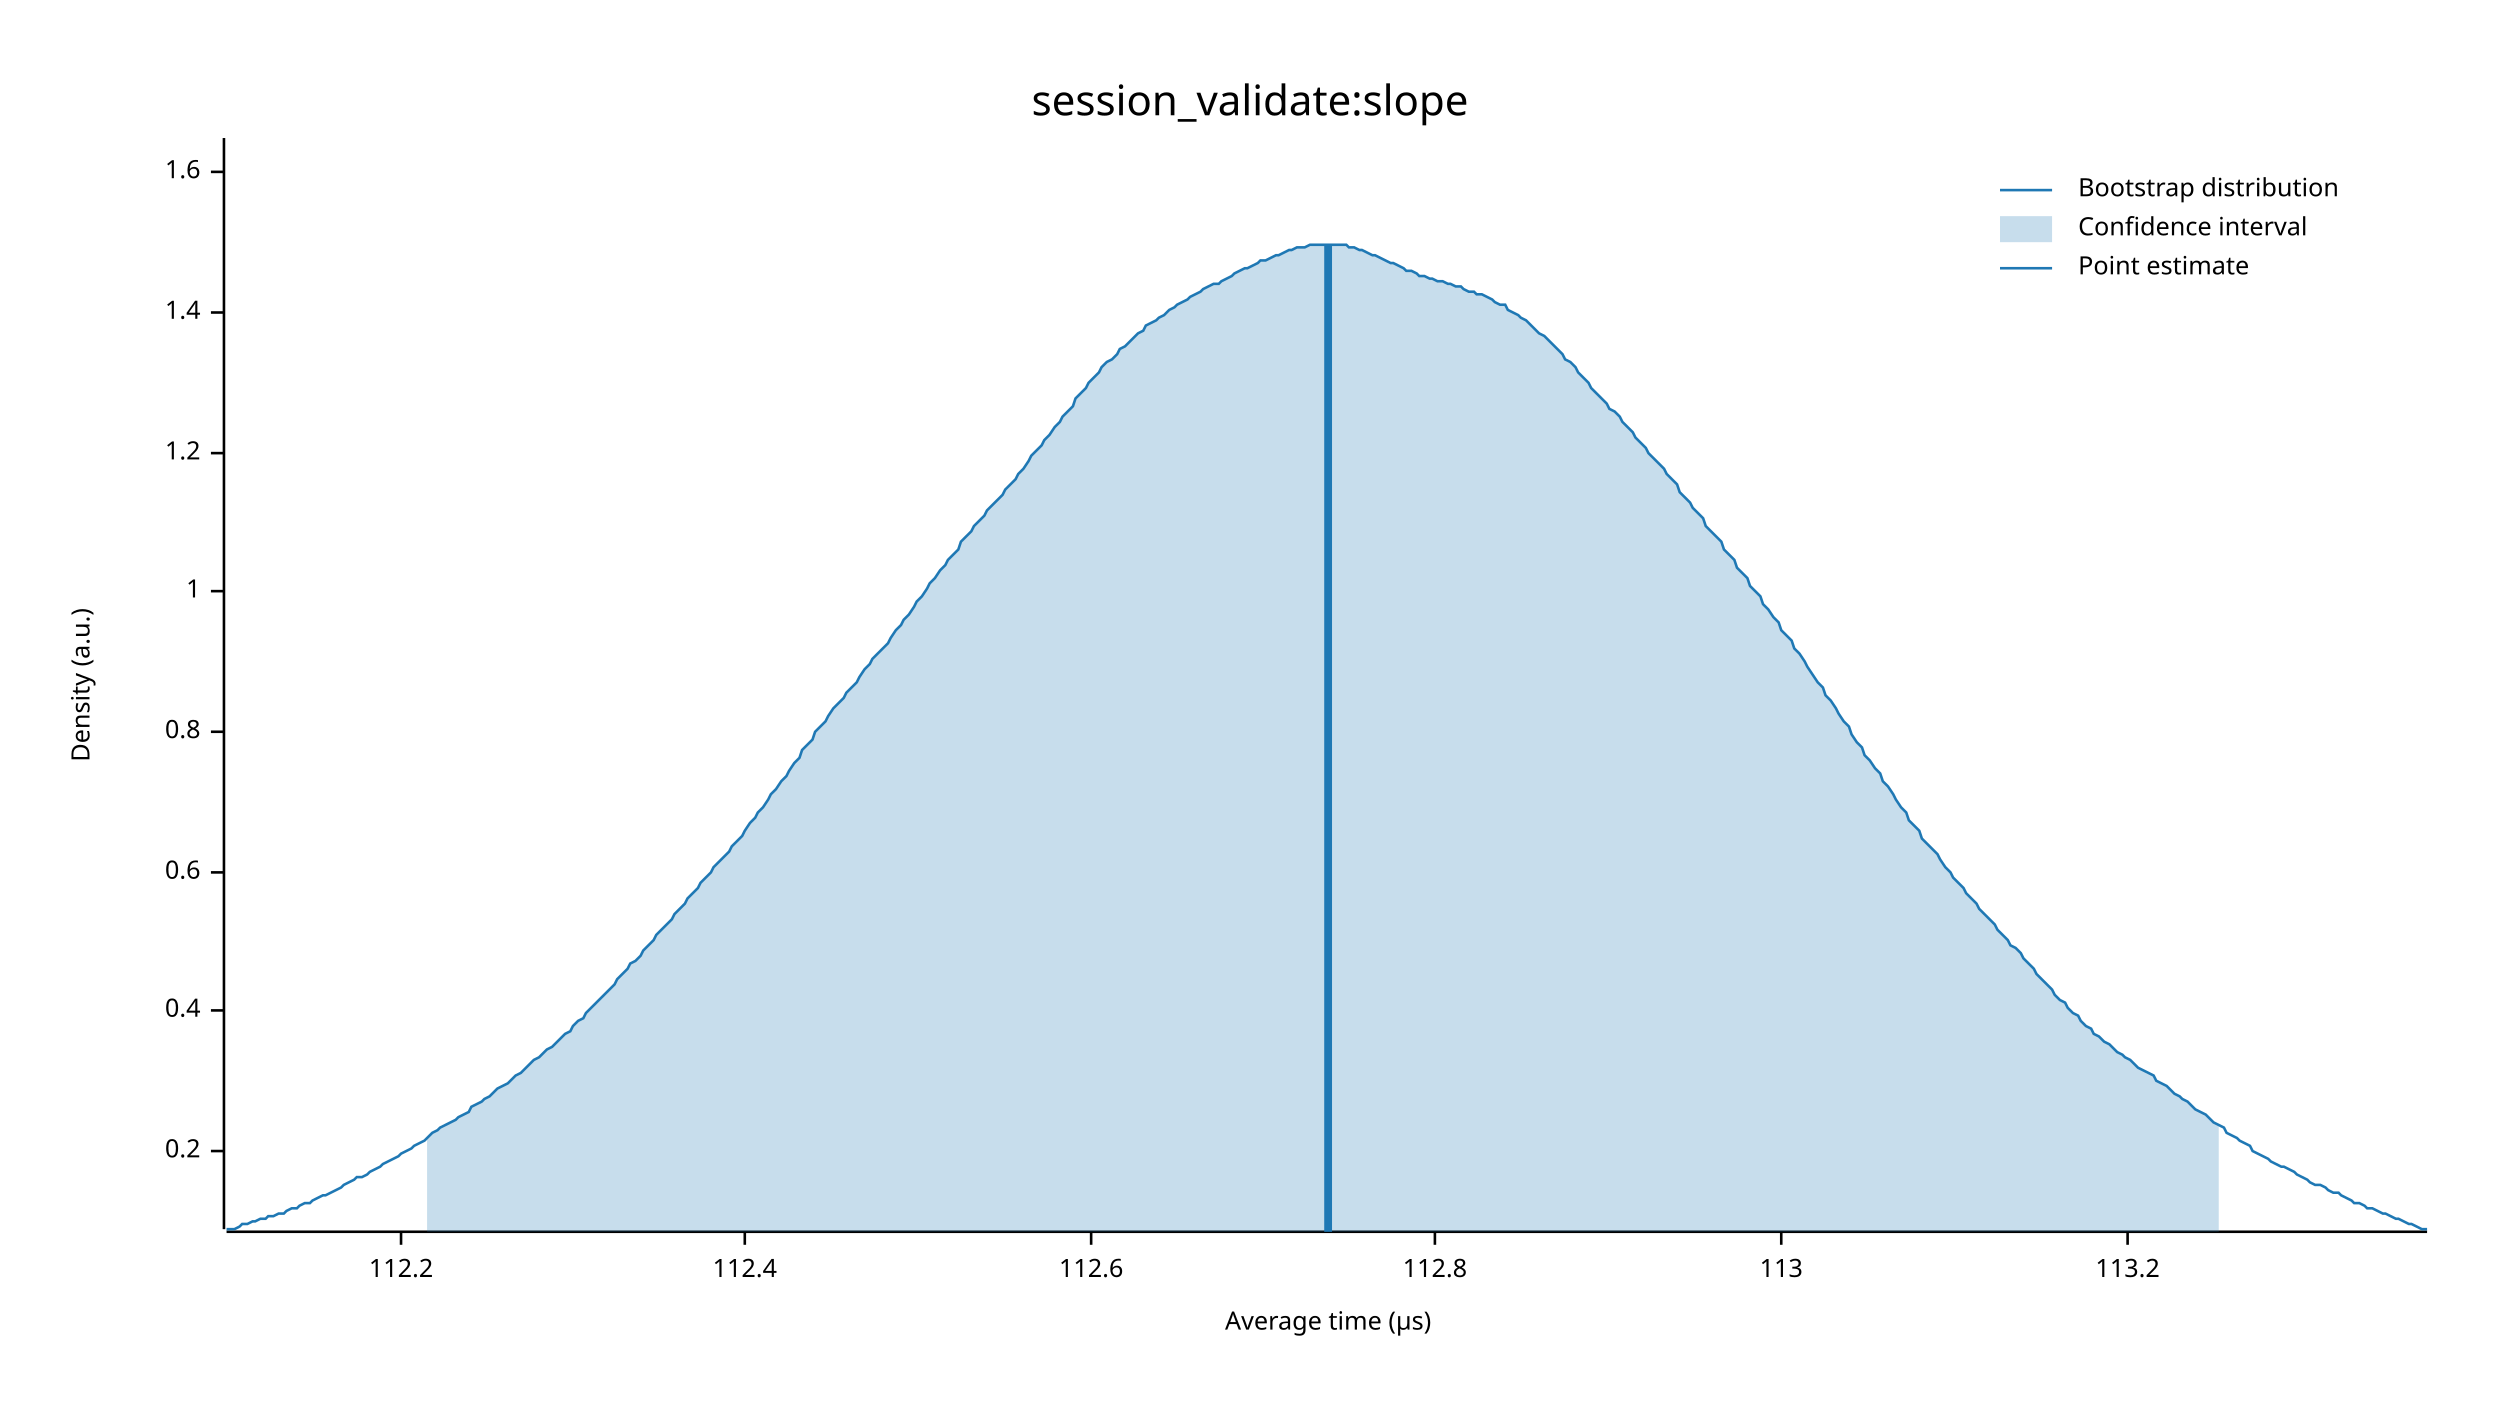
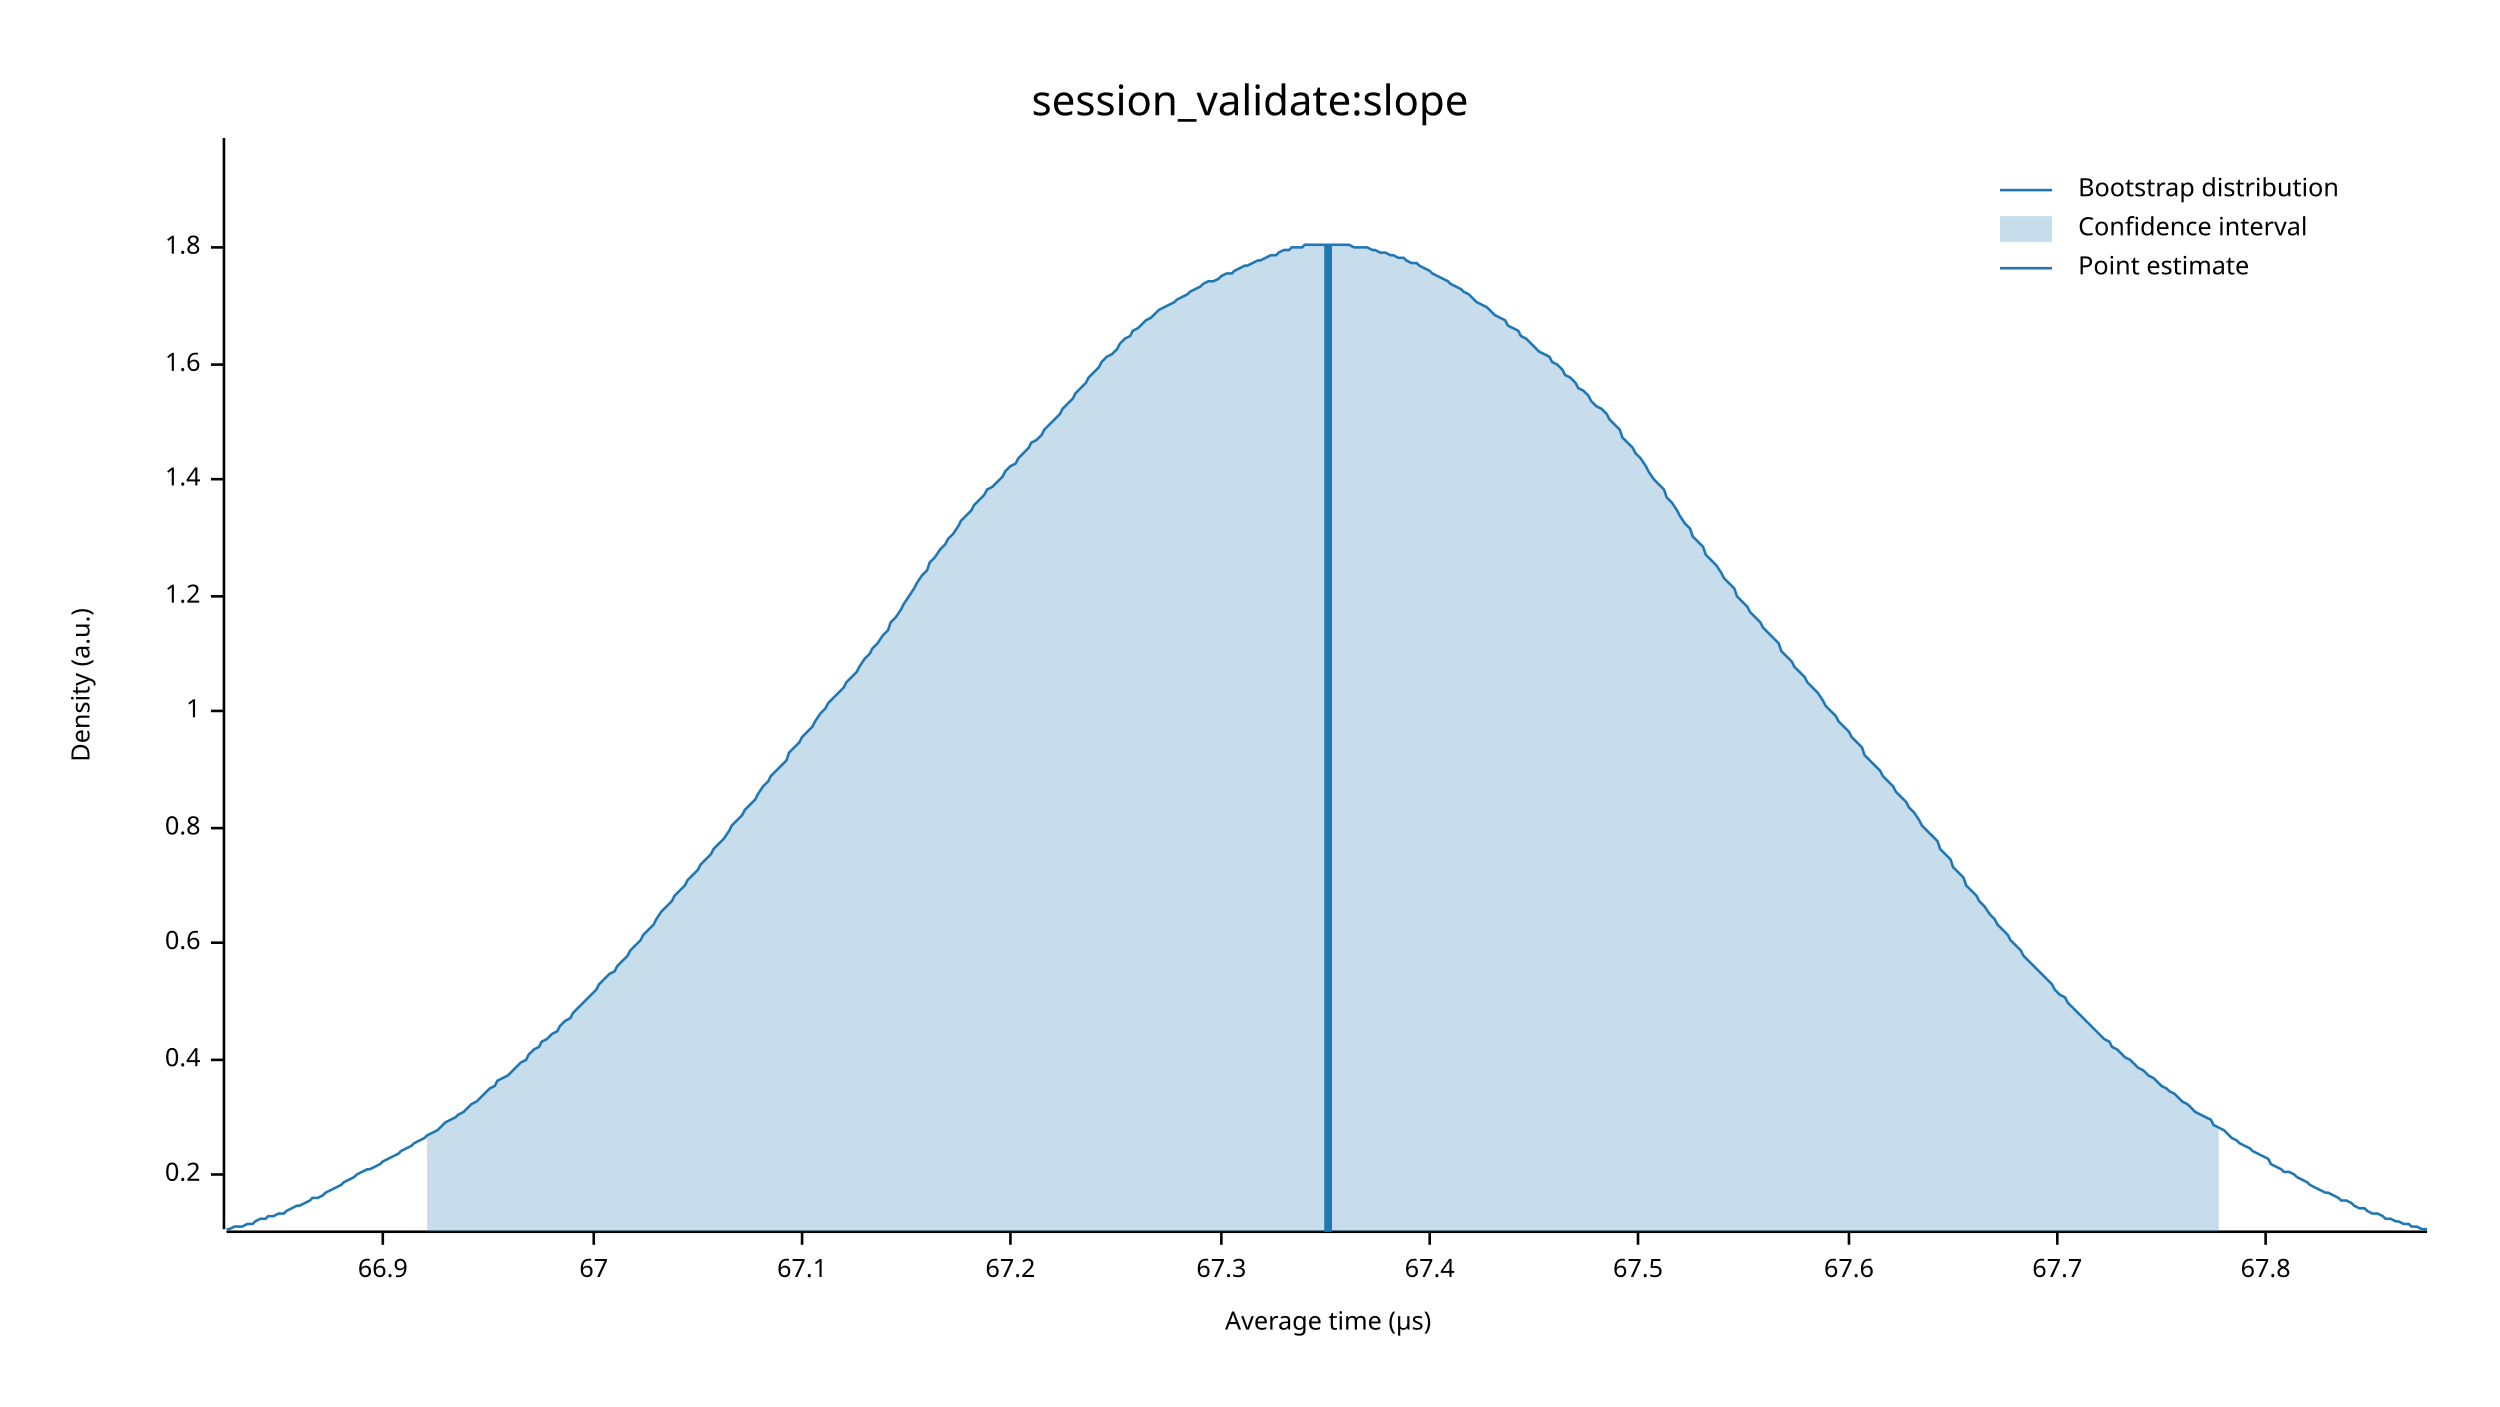
<svg xmlns="http://www.w3.org/2000/svg" width="960" height="540" viewBox="0 0 960 540">
  <text x="480" y="32" dy="0.76em" text-anchor="middle" font-family="sans-serif" font-size="16.129" opacity="1" fill="#000000">
session_validate:slope
</text>
  <text x="27" y="263" dy="0.76em" text-anchor="middle" font-family="sans-serif" font-size="9.677" opacity="1" fill="#000000" transform="rotate(270, 27, 263)">
Density (a.u.)
</text>
  <text x="510" y="513" dy="-0.5ex" text-anchor="middle" font-family="sans-serif" font-size="9.677" opacity="1" fill="#000000">
Average time (µs)
</text>
  <polyline fill="none" opacity="1" stroke="#000000" stroke-width="1" points="86,53 86,472 " />
-   <text x="77" y="442" dy="0.5ex" text-anchor="end" font-family="sans-serif" font-size="9.677" opacity="1" fill="#000000">
+   <text x="77" y="451" dy="0.5ex" text-anchor="end" font-family="sans-serif" font-size="9.677" opacity="1" fill="#000000">
0.2
</text>
-   <polyline fill="none" opacity="1" stroke="#000000" stroke-width="1" points="81,442 86,442 " />
-   <text x="77" y="388" dy="0.5ex" text-anchor="end" font-family="sans-serif" font-size="9.677" opacity="1" fill="#000000">
+   <polyline fill="none" opacity="1" stroke="#000000" stroke-width="1" points="81,451 86,451 " />
+   <text x="77" y="407" dy="0.5ex" text-anchor="end" font-family="sans-serif" font-size="9.677" opacity="1" fill="#000000">
0.4
</text>
-   <polyline fill="none" opacity="1" stroke="#000000" stroke-width="1" points="81,388 86,388 " />
-   <text x="77" y="335" dy="0.5ex" text-anchor="end" font-family="sans-serif" font-size="9.677" opacity="1" fill="#000000">
+   <polyline fill="none" opacity="1" stroke="#000000" stroke-width="1" points="81,407 86,407 " />
+   <text x="77" y="362" dy="0.5ex" text-anchor="end" font-family="sans-serif" font-size="9.677" opacity="1" fill="#000000">
0.6
</text>
-   <polyline fill="none" opacity="1" stroke="#000000" stroke-width="1" points="81,335 86,335 " />
-   <text x="77" y="281" dy="0.5ex" text-anchor="end" font-family="sans-serif" font-size="9.677" opacity="1" fill="#000000">
+   <polyline fill="none" opacity="1" stroke="#000000" stroke-width="1" points="81,362 86,362 " />
+   <text x="77" y="318" dy="0.5ex" text-anchor="end" font-family="sans-serif" font-size="9.677" opacity="1" fill="#000000">
0.8
</text>
-   <polyline fill="none" opacity="1" stroke="#000000" stroke-width="1" points="81,281 86,281 " />
-   <text x="77" y="227" dy="0.5ex" text-anchor="end" font-family="sans-serif" font-size="9.677" opacity="1" fill="#000000">
+   <polyline fill="none" opacity="1" stroke="#000000" stroke-width="1" points="81,318 86,318 " />
+   <text x="77" y="273" dy="0.5ex" text-anchor="end" font-family="sans-serif" font-size="9.677" opacity="1" fill="#000000">
1
</text>
-   <polyline fill="none" opacity="1" stroke="#000000" stroke-width="1" points="81,227 86,227 " />
-   <text x="77" y="174" dy="0.5ex" text-anchor="end" font-family="sans-serif" font-size="9.677" opacity="1" fill="#000000">
+   <polyline fill="none" opacity="1" stroke="#000000" stroke-width="1" points="81,273 86,273 " />
+   <text x="77" y="229" dy="0.5ex" text-anchor="end" font-family="sans-serif" font-size="9.677" opacity="1" fill="#000000">
1.2
</text>
-   <polyline fill="none" opacity="1" stroke="#000000" stroke-width="1" points="81,174 86,174 " />
-   <text x="77" y="120" dy="0.5ex" text-anchor="end" font-family="sans-serif" font-size="9.677" opacity="1" fill="#000000">
+   <polyline fill="none" opacity="1" stroke="#000000" stroke-width="1" points="81,229 86,229 " />
+   <text x="77" y="184" dy="0.5ex" text-anchor="end" font-family="sans-serif" font-size="9.677" opacity="1" fill="#000000">
1.4
</text>
-   <polyline fill="none" opacity="1" stroke="#000000" stroke-width="1" points="81,120 86,120 " />
-   <text x="77" y="66" dy="0.5ex" text-anchor="end" font-family="sans-serif" font-size="9.677" opacity="1" fill="#000000">
+   <polyline fill="none" opacity="1" stroke="#000000" stroke-width="1" points="81,184 86,184 " />
+   <text x="77" y="140" dy="0.5ex" text-anchor="end" font-family="sans-serif" font-size="9.677" opacity="1" fill="#000000">
1.6
</text>
-   <polyline fill="none" opacity="1" stroke="#000000" stroke-width="1" points="81,66 86,66 " />
+   <polyline fill="none" opacity="1" stroke="#000000" stroke-width="1" points="81,140 86,140 " />
+   <text x="77" y="95" dy="0.5ex" text-anchor="end" font-family="sans-serif" font-size="9.677" opacity="1" fill="#000000">
+ 1.8
+ </text>
+   <polyline fill="none" opacity="1" stroke="#000000" stroke-width="1" points="81,95 86,95 " />
  <polyline fill="none" opacity="1" stroke="#000000" stroke-width="1" points="87,473 932,473 " />
-   <text x="154" y="483" dy="0.76em" text-anchor="middle" font-family="sans-serif" font-size="9.677" opacity="1" fill="#000000">
- 112.2
+   <text x="147" y="483" dy="0.76em" text-anchor="middle" font-family="sans-serif" font-size="9.677" opacity="1" fill="#000000">
+ 66.9
</text>
-   <polyline fill="none" opacity="1" stroke="#000000" stroke-width="1" points="154,473 154,478 " />
-   <text x="286" y="483" dy="0.76em" text-anchor="middle" font-family="sans-serif" font-size="9.677" opacity="1" fill="#000000">
- 112.4
+   <polyline fill="none" opacity="1" stroke="#000000" stroke-width="1" points="147,473 147,478 " />
+   <text x="228" y="483" dy="0.76em" text-anchor="middle" font-family="sans-serif" font-size="9.677" opacity="1" fill="#000000">
+ 67
</text>
-   <polyline fill="none" opacity="1" stroke="#000000" stroke-width="1" points="286,473 286,478 " />
-   <text x="419" y="483" dy="0.76em" text-anchor="middle" font-family="sans-serif" font-size="9.677" opacity="1" fill="#000000">
- 112.6
+   <polyline fill="none" opacity="1" stroke="#000000" stroke-width="1" points="228,473 228,478 " />
+   <text x="308" y="483" dy="0.76em" text-anchor="middle" font-family="sans-serif" font-size="9.677" opacity="1" fill="#000000">
+ 67.1
</text>
-   <polyline fill="none" opacity="1" stroke="#000000" stroke-width="1" points="419,473 419,478 " />
-   <text x="551" y="483" dy="0.76em" text-anchor="middle" font-family="sans-serif" font-size="9.677" opacity="1" fill="#000000">
- 112.8
+   <polyline fill="none" opacity="1" stroke="#000000" stroke-width="1" points="308,473 308,478 " />
+   <text x="388" y="483" dy="0.76em" text-anchor="middle" font-family="sans-serif" font-size="9.677" opacity="1" fill="#000000">
+ 67.2
</text>
-   <polyline fill="none" opacity="1" stroke="#000000" stroke-width="1" points="551,473 551,478 " />
-   <text x="684" y="483" dy="0.76em" text-anchor="middle" font-family="sans-serif" font-size="9.677" opacity="1" fill="#000000">
- 113
+   <polyline fill="none" opacity="1" stroke="#000000" stroke-width="1" points="388,473 388,478 " />
+   <text x="469" y="483" dy="0.76em" text-anchor="middle" font-family="sans-serif" font-size="9.677" opacity="1" fill="#000000">
+ 67.3
</text>
-   <polyline fill="none" opacity="1" stroke="#000000" stroke-width="1" points="684,473 684,478 " />
-   <text x="817" y="483" dy="0.76em" text-anchor="middle" font-family="sans-serif" font-size="9.677" opacity="1" fill="#000000">
- 113.2
+   <polyline fill="none" opacity="1" stroke="#000000" stroke-width="1" points="469,473 469,478 " />
+   <text x="549" y="483" dy="0.76em" text-anchor="middle" font-family="sans-serif" font-size="9.677" opacity="1" fill="#000000">
+ 67.4
</text>
-   <polyline fill="none" opacity="1" stroke="#000000" stroke-width="1" points="817,473 817,478 " />
-   <polyline fill="none" opacity="1" stroke="#1F78B4" stroke-width="1" points="87,472 88,472 90,472 92,471 93,470 95,470 97,469 98,469 100,468 102,468 103,467 105,467 107,466 109,466 110,465 112,464 114,464 115,463 117,462 119,462 120,461 122,460 124,459 125,459 127,458 129,457 131,456 132,455 134,454 136,453 137,452 139,452 141,451 142,450 144,449 146,448 147,447 149,446 151,445 153,444 154,443 156,442 158,441 159,440 161,439 163,438 164,437 166,435 168,434 169,433 171,432 173,431 175,430 176,429 178,428 180,427 181,425 183,424 185,423 186,422 188,421 190,419 191,418 193,417 195,416 197,414 198,413 200,412 202,410 203,409 205,407 207,406 208,405 210,403 212,402 214,400 215,399 217,397 219,396 220,394 222,392 224,391 225,389 227,387 229,385 230,384 232,382 234,380 236,378 237,376 239,374 241,372 242,370 244,369 246,367 247,365 249,363 251,361 252,359 254,357 256,355 258,353 259,351 261,349 263,347 264,345 266,343 268,341 269,339 271,337 273,335 274,333 276,331 278,329 280,327 281,325 283,323 285,321 286,319 288,316 290,314 291,312 293,310 295,307 296,305 298,303 300,300 302,298 303,296 305,293 307,291 308,288 310,286 312,284 313,281 315,279 317,277 318,275 320,272 322,270 324,268 325,266 327,264 329,262 330,260 332,257 334,255 335,253 337,251 339,249 341,247 342,245 344,242 346,240 347,238 349,236 351,233 352,231 354,229 356,226 357,224 359,222 361,219 363,217 364,215 366,213 368,211 369,208 371,206 373,204 374,202 376,200 378,198 379,196 381,194 383,192 385,190 386,188 388,186 390,184 391,182 393,180 395,177 396,175 398,173 400,171 401,169 403,167 405,164 407,162 408,160 410,158 412,156 413,153 415,151 417,149 418,147 420,145 422,143 423,141 425,139 427,138 429,136 430,134 432,133 434,131 435,130 437,128 439,127 440,125 442,124 444,123 445,122 447,121 449,119 451,118 452,117 454,116 456,115 457,114 459,113 461,112 462,111 464,110 466,109 468,109 469,108 471,107 473,106 474,105 476,104 478,103 479,103 481,102 483,101 484,100 486,100 488,99 490,98 491,98 493,97 495,96 496,96 498,95 500,95 501,95 503,94 505,94 506,94 508,94 510,94 512,94 513,94 515,94 517,94 518,95 520,95 522,96 523,96 525,97 527,98 528,98 530,99 532,100 534,101 535,101 537,102 539,103 540,104 542,104 544,105 545,106 547,106 549,107 550,107 552,108 554,108 556,109 557,109 559,110 561,110 562,111 564,112 566,112 567,113 569,113 571,114 573,115 574,116 576,117 578,117 579,119 581,120 583,121 584,122 586,123 588,125 589,126 591,128 593,129 595,131 596,132 598,134 600,136 601,138 603,139 605,141 606,143 608,145 610,147 611,149 613,151 615,153 617,155 618,157 620,158 622,160 623,162 625,164 627,166 628,168 630,170 632,172 633,174 635,176 637,178 639,180 640,182 642,184 644,186 645,189 647,191 649,193 650,195 652,197 654,199 655,202 657,204 659,206 661,208 662,211 664,213 666,215 667,218 669,220 671,222 672,225 674,227 676,229 677,232 679,234 681,237 683,239 684,242 686,244 688,246 689,249 691,251 693,254 694,256 696,259 698,262 700,264 701,267 703,269 705,272 706,274 708,277 710,279 711,282 713,285 715,287 716,290 718,292 720,295 722,297 723,300 725,302 727,305 728,307 730,310 732,312 733,315 735,317 737,319 738,322 740,324 742,326 744,328 745,330 747,333 749,335 750,337 752,339 754,341 755,343 757,345 759,347 760,349 762,351 764,353 766,355 767,357 769,359 771,361 772,363 774,364 776,366 777,368 779,370 781,372 782,374 784,376 786,378 788,380 789,382 791,384 793,385 794,387 796,389 798,390 799,392 801,394 803,395 804,397 806,398 808,400 810,401 811,402 813,404 815,405 816,406 818,407 820,409 821,410 823,411 825,412 827,413 828,415 830,416 832,417 833,418 835,420 837,421 838,422 840,423 842,425 843,426 845,427 847,428 849,430 850,431 852,432 854,433 855,435 857,436 859,437 860,438 862,439 864,440 865,442 867,443 869,444 871,445 872,446 874,447 876,448 877,448 879,449 881,450 882,451 884,452 886,453 887,454 889,455 891,455 893,456 894,457 896,458 898,458 899,459 901,460 903,461 904,462 906,462 908,463 909,464 911,464 913,465 915,466 916,466 918,467 920,468 921,468 923,469 925,470 926,470 928,471 930,472 932,472 " />
-   <polygon opacity="0.25" fill="#1F78B4" points="164,437 166,435 168,434 169,433 171,432 173,431 175,430 176,429 178,428 180,427 181,425 183,424 185,423 186,422 188,421 190,419 191,418 193,417 195,416 197,414 198,413 200,412 202,410 203,409 205,407 207,406 208,405 210,403 212,402 214,400 215,399 217,397 219,396 220,394 222,392 224,391 225,389 227,387 229,385 230,384 232,382 234,380 236,378 237,376 239,374 241,372 242,370 244,369 246,367 247,365 249,363 251,361 252,359 254,357 256,355 258,353 259,351 261,349 263,347 264,345 266,343 268,341 269,339 271,337 273,335 274,333 276,331 278,329 280,327 281,325 283,323 285,321 286,319 288,316 290,314 291,312 293,310 295,307 296,305 298,303 300,300 302,298 303,296 305,293 307,291 308,288 310,286 312,284 313,281 315,279 317,277 318,275 320,272 322,270 324,268 325,266 327,264 329,262 330,260 332,257 334,255 335,253 337,251 339,249 341,247 342,245 344,242 346,240 347,238 349,236 351,233 352,231 354,229 356,226 357,224 359,222 361,219 363,217 364,215 366,213 368,211 369,208 371,206 373,204 374,202 376,200 378,198 379,196 381,194 383,192 385,190 386,188 388,186 390,184 391,182 393,180 395,177 396,175 398,173 400,171 401,169 403,167 405,164 407,162 408,160 410,158 412,156 413,153 415,151 417,149 418,147 420,145 422,143 423,141 425,139 427,138 429,136 430,134 432,133 434,131 435,130 437,128 439,127 440,125 442,124 444,123 445,122 447,121 449,119 451,118 452,117 454,116 456,115 457,114 459,113 461,112 462,111 464,110 466,109 468,109 469,108 471,107 473,106 474,105 476,104 478,103 479,103 481,102 483,101 484,100 486,100 488,99 490,98 491,98 493,97 495,96 496,96 498,95 500,95 501,95 503,94 505,94 506,94 508,94 510,94 512,94 513,94 515,94 517,94 518,95 520,95 522,96 523,96 525,97 527,98 528,98 530,99 532,100 534,101 535,101 537,102 539,103 540,104 542,104 544,105 545,106 547,106 549,107 550,107 552,108 554,108 556,109 557,109 559,110 561,110 562,111 564,112 566,112 567,113 569,113 571,114 573,115 574,116 576,117 578,117 579,119 581,120 583,121 584,122 586,123 588,125 589,126 591,128 593,129 595,131 596,132 598,134 600,136 601,138 603,139 605,141 606,143 608,145 610,147 611,149 613,151 615,153 617,155 618,157 620,158 622,160 623,162 625,164 627,166 628,168 630,170 632,172 633,174 635,176 637,178 639,180 640,182 642,184 644,186 645,189 647,191 649,193 650,195 652,197 654,199 655,202 657,204 659,206 661,208 662,211 664,213 666,215 667,218 669,220 671,222 672,225 674,227 676,229 677,232 679,234 681,237 683,239 684,242 686,244 688,246 689,249 691,251 693,254 694,256 696,259 698,262 700,264 701,267 703,269 705,272 706,274 708,277 710,279 711,282 713,285 715,287 716,290 718,292 720,295 722,297 723,300 725,302 727,305 728,307 730,310 732,312 733,315 735,317 737,319 738,322 740,324 742,326 744,328 745,330 747,333 749,335 750,337 752,339 754,341 755,343 757,345 759,347 760,349 762,351 764,353 766,355 767,357 769,359 771,361 772,363 774,364 776,366 777,368 779,370 781,372 782,374 784,376 786,378 788,380 789,382 791,384 793,385 794,387 796,389 798,390 799,392 801,394 803,395 804,397 806,398 808,400 810,401 811,402 813,404 815,405 816,406 818,407 820,409 821,410 823,411 825,412 827,413 828,415 830,416 832,417 833,418 835,420 837,421 838,422 840,423 842,425 843,426 845,427 847,428 849,430 850,431 852,432 852,473 164,473 " />
+   <polyline fill="none" opacity="1" stroke="#000000" stroke-width="1" points="549,473 549,478 " />
+   <text x="629" y="483" dy="0.76em" text-anchor="middle" font-family="sans-serif" font-size="9.677" opacity="1" fill="#000000">
+ 67.5
+ </text>
+   <polyline fill="none" opacity="1" stroke="#000000" stroke-width="1" points="629,473 629,478 " />
+   <text x="710" y="483" dy="0.76em" text-anchor="middle" font-family="sans-serif" font-size="9.677" opacity="1" fill="#000000">
+ 67.6
+ </text>
+   <polyline fill="none" opacity="1" stroke="#000000" stroke-width="1" points="710,473 710,478 " />
+   <text x="790" y="483" dy="0.76em" text-anchor="middle" font-family="sans-serif" font-size="9.677" opacity="1" fill="#000000">
+ 67.7
+ </text>
+   <polyline fill="none" opacity="1" stroke="#000000" stroke-width="1" points="790,473 790,478 " />
+   <text x="870" y="483" dy="0.76em" text-anchor="middle" font-family="sans-serif" font-size="9.677" opacity="1" fill="#000000">
+ 67.8
+ </text>
+   <polyline fill="none" opacity="1" stroke="#000000" stroke-width="1" points="870,473 870,478 " />
+   <polyline fill="none" opacity="1" stroke="#1F78B4" stroke-width="1" points="87,472 88,472 90,471 92,471 93,471 95,470 97,470 98,469 100,468 102,468 103,467 105,467 107,466 109,466 110,465 112,464 114,463 115,463 117,462 119,461 120,460 122,460 124,459 125,458 127,457 129,456 131,455 132,454 134,453 136,452 137,451 139,450 141,449 142,449 144,448 146,447 147,446 149,445 151,444 153,443 154,442 156,441 158,440 159,439 161,438 163,437 164,436 166,435 168,434 169,433 171,431 173,430 175,429 176,428 178,427 180,425 181,424 183,423 185,421 186,420 188,418 190,417 191,415 193,414 195,413 197,411 198,410 200,408 202,407 203,405 205,403 207,402 208,400 210,399 212,397 214,396 215,394 217,392 219,391 220,389 222,387 224,385 225,384 227,382 229,380 230,378 232,376 234,374 236,373 237,371 239,369 241,367 242,365 244,363 246,361 247,359 249,357 251,355 252,353 254,350 256,348 258,346 259,344 261,342 263,340 264,338 266,336 268,334 269,332 271,330 273,328 274,326 276,324 278,322 280,319 281,317 283,315 285,313 286,311 288,309 290,307 291,305 293,302 295,300 296,298 298,296 300,294 302,292 303,289 305,287 307,285 308,283 310,281 312,279 313,277 315,274 317,272 318,270 320,268 322,266 324,264 325,262 327,260 329,258 330,256 332,253 334,251 335,249 337,247 339,244 341,242 342,239 344,237 346,234 347,232 349,229 351,226 352,224 354,221 356,219 357,216 359,214 361,211 363,209 364,207 366,205 368,202 369,200 371,198 373,196 374,194 376,192 378,190 379,188 381,187 383,185 385,183 386,181 388,179 390,178 391,176 393,174 395,172 396,170 398,169 400,167 401,165 403,163 405,161 407,159 408,157 410,155 412,153 413,151 415,149 417,147 418,145 420,143 422,141 423,139 425,137 427,136 429,134 430,132 432,130 434,129 435,127 437,126 439,124 440,123 442,122 444,120 445,119 447,118 449,117 451,116 452,115 454,114 456,113 457,112 459,111 461,110 462,109 464,108 466,108 468,107 469,106 471,105 473,105 474,104 476,103 478,102 479,102 481,101 483,100 484,100 486,99 488,98 490,98 491,97 493,96 495,96 496,95 498,95 500,95 501,94 503,94 505,94 506,94 508,94 510,94 512,94 513,94 515,94 517,94 518,94 520,95 522,95 523,95 525,95 527,96 528,96 530,97 532,97 534,98 535,98 537,99 539,99 540,100 542,101 544,101 545,102 547,103 549,104 550,105 552,106 554,107 556,108 557,109 559,110 561,111 562,112 564,113 566,115 567,116 569,117 571,118 573,120 574,121 576,122 578,123 579,125 581,126 583,127 584,129 586,130 588,132 589,133 591,135 593,136 595,137 596,139 598,140 600,142 601,144 603,145 605,147 606,149 608,150 610,152 611,154 613,156 615,157 617,159 618,161 620,163 622,165 623,168 625,170 627,172 628,174 630,176 632,179 633,181 635,184 637,186 639,188 640,191 642,193 644,196 645,198 647,201 649,203 650,206 652,208 654,210 655,213 657,215 659,217 661,220 662,222 664,224 666,226 667,229 669,231 671,233 672,235 674,237 676,239 677,241 679,243 681,245 683,247 684,250 686,252 688,254 689,256 691,258 693,260 694,262 696,264 698,266 700,269 701,271 703,273 705,275 706,277 708,279 710,281 711,283 713,285 715,287 716,290 718,292 720,294 722,296 723,298 725,300 727,302 728,304 730,306 732,308 733,310 735,312 737,315 738,317 740,319 742,321 744,323 745,326 747,328 749,330 750,333 752,335 754,337 755,340 757,342 759,344 760,346 762,348 764,351 766,353 767,355 769,357 771,359 772,361 774,363 776,365 777,367 779,369 781,371 782,372 784,374 786,376 788,378 789,380 791,382 793,383 794,385 796,387 798,389 799,390 801,392 803,394 804,395 806,397 808,399 810,400 811,402 813,403 815,405 816,406 818,407 820,409 821,410 823,411 825,413 827,414 828,415 830,417 832,418 833,419 835,420 837,422 838,423 840,424 842,426 843,427 845,428 847,429 849,430 850,432 852,433 854,434 855,435 857,437 859,438 860,439 862,440 864,441 865,442 867,443 869,444 871,445 872,447 874,448 876,449 877,450 879,450 881,451 882,452 884,453 886,454 887,455 889,456 891,457 893,458 894,458 896,459 898,460 899,461 901,461 903,462 904,463 906,464 908,464 909,465 911,466 913,466 915,467 916,468 918,468 920,469 921,469 923,470 925,470 926,471 928,471 930,472 932,472 " />
+   <polygon opacity="0.25" fill="#1F78B4" points="164,436 166,435 168,434 169,433 171,431 173,430 175,429 176,428 178,427 180,425 181,424 183,423 185,421 186,420 188,418 190,417 191,415 193,414 195,413 197,411 198,410 200,408 202,407 203,405 205,403 207,402 208,400 210,399 212,397 214,396 215,394 217,392 219,391 220,389 222,387 224,385 225,384 227,382 229,380 230,378 232,376 234,374 236,373 237,371 239,369 241,367 242,365 244,363 246,361 247,359 249,357 251,355 252,353 254,350 256,348 258,346 259,344 261,342 263,340 264,338 266,336 268,334 269,332 271,330 273,328 274,326 276,324 278,322 280,319 281,317 283,315 285,313 286,311 288,309 290,307 291,305 293,302 295,300 296,298 298,296 300,294 302,292 303,289 305,287 307,285 308,283 310,281 312,279 313,277 315,274 317,272 318,270 320,268 322,266 324,264 325,262 327,260 329,258 330,256 332,253 334,251 335,249 337,247 339,244 341,242 342,239 344,237 346,234 347,232 349,229 351,226 352,224 354,221 356,219 357,216 359,214 361,211 363,209 364,207 366,205 368,202 369,200 371,198 373,196 374,194 376,192 378,190 379,188 381,187 383,185 385,183 386,181 388,179 390,178 391,176 393,174 395,172 396,170 398,169 400,167 401,165 403,163 405,161 407,159 408,157 410,155 412,153 413,151 415,149 417,147 418,145 420,143 422,141 423,139 425,137 427,136 429,134 430,132 432,130 434,129 435,127 437,126 439,124 440,123 442,122 444,120 445,119 447,118 449,117 451,116 452,115 454,114 456,113 457,112 459,111 461,110 462,109 464,108 466,108 468,107 469,106 471,105 473,105 474,104 476,103 478,102 479,102 481,101 483,100 484,100 486,99 488,98 490,98 491,97 493,96 495,96 496,95 498,95 500,95 501,94 503,94 505,94 506,94 508,94 510,94 512,94 513,94 515,94 517,94 518,94 520,95 522,95 523,95 525,95 527,96 528,96 530,97 532,97 534,98 535,98 537,99 539,99 540,100 542,101 544,101 545,102 547,103 549,104 550,105 552,106 554,107 556,108 557,109 559,110 561,111 562,112 564,113 566,115 567,116 569,117 571,118 573,120 574,121 576,122 578,123 579,125 581,126 583,127 584,129 586,130 588,132 589,133 591,135 593,136 595,137 596,139 598,140 600,142 601,144 603,145 605,147 606,149 608,150 610,152 611,154 613,156 615,157 617,159 618,161 620,163 622,165 623,168 625,170 627,172 628,174 630,176 632,179 633,181 635,184 637,186 639,188 640,191 642,193 644,196 645,198 647,201 649,203 650,206 652,208 654,210 655,213 657,215 659,217 661,220 662,222 664,224 666,226 667,229 669,231 671,233 672,235 674,237 676,239 677,241 679,243 681,245 683,247 684,250 686,252 688,254 689,256 691,258 693,260 694,262 696,264 698,266 700,269 701,271 703,273 705,275 706,277 708,279 710,281 711,283 713,285 715,287 716,290 718,292 720,294 722,296 723,298 725,300 727,302 728,304 730,306 732,308 733,310 735,312 737,315 738,317 740,319 742,321 744,323 745,326 747,328 749,330 750,333 752,335 754,337 755,340 757,342 759,344 760,346 762,348 764,351 766,353 767,355 769,357 771,359 772,361 774,363 776,365 777,367 779,369 781,371 782,372 784,374 786,376 788,378 789,380 791,382 793,383 794,385 796,387 798,389 799,390 801,392 803,394 804,395 806,397 808,399 810,400 811,402 813,403 815,405 816,406 818,407 820,409 821,410 823,411 825,413 827,414 828,415 830,417 832,418 833,419 835,420 837,422 838,423 840,424 842,426 843,427 845,428 847,429 849,430 850,432 852,433 852,473 164,473 " />
  <polyline fill="none" opacity="1" stroke="#1F78B4" stroke-width="3" points="510,473 510,94 " />
  <text x="798" y="68" dy="0.76em" text-anchor="start" font-family="sans-serif" font-size="9.677" opacity="1" fill="#000000">
Bootstrap distribution
</text>
  <text x="798" y="83" dy="0.76em" text-anchor="start" font-family="sans-serif" font-size="9.677" opacity="1" fill="#000000">
Confidence interval
</text>
  <text x="798" y="98" dy="0.76em" text-anchor="start" font-family="sans-serif" font-size="9.677" opacity="1" fill="#000000">
Point estimate
</text>
  <polyline fill="none" opacity="1" stroke="#1F78B4" stroke-width="1" points="768,73 788,73 " />
  <rect x="768" y="83" width="20" height="10" opacity="0.25" fill="#1F78B4" stroke="none" />
  <polyline fill="none" opacity="1" stroke="#1F78B4" stroke-width="1" points="768,103 788,103 " />
</svg>
